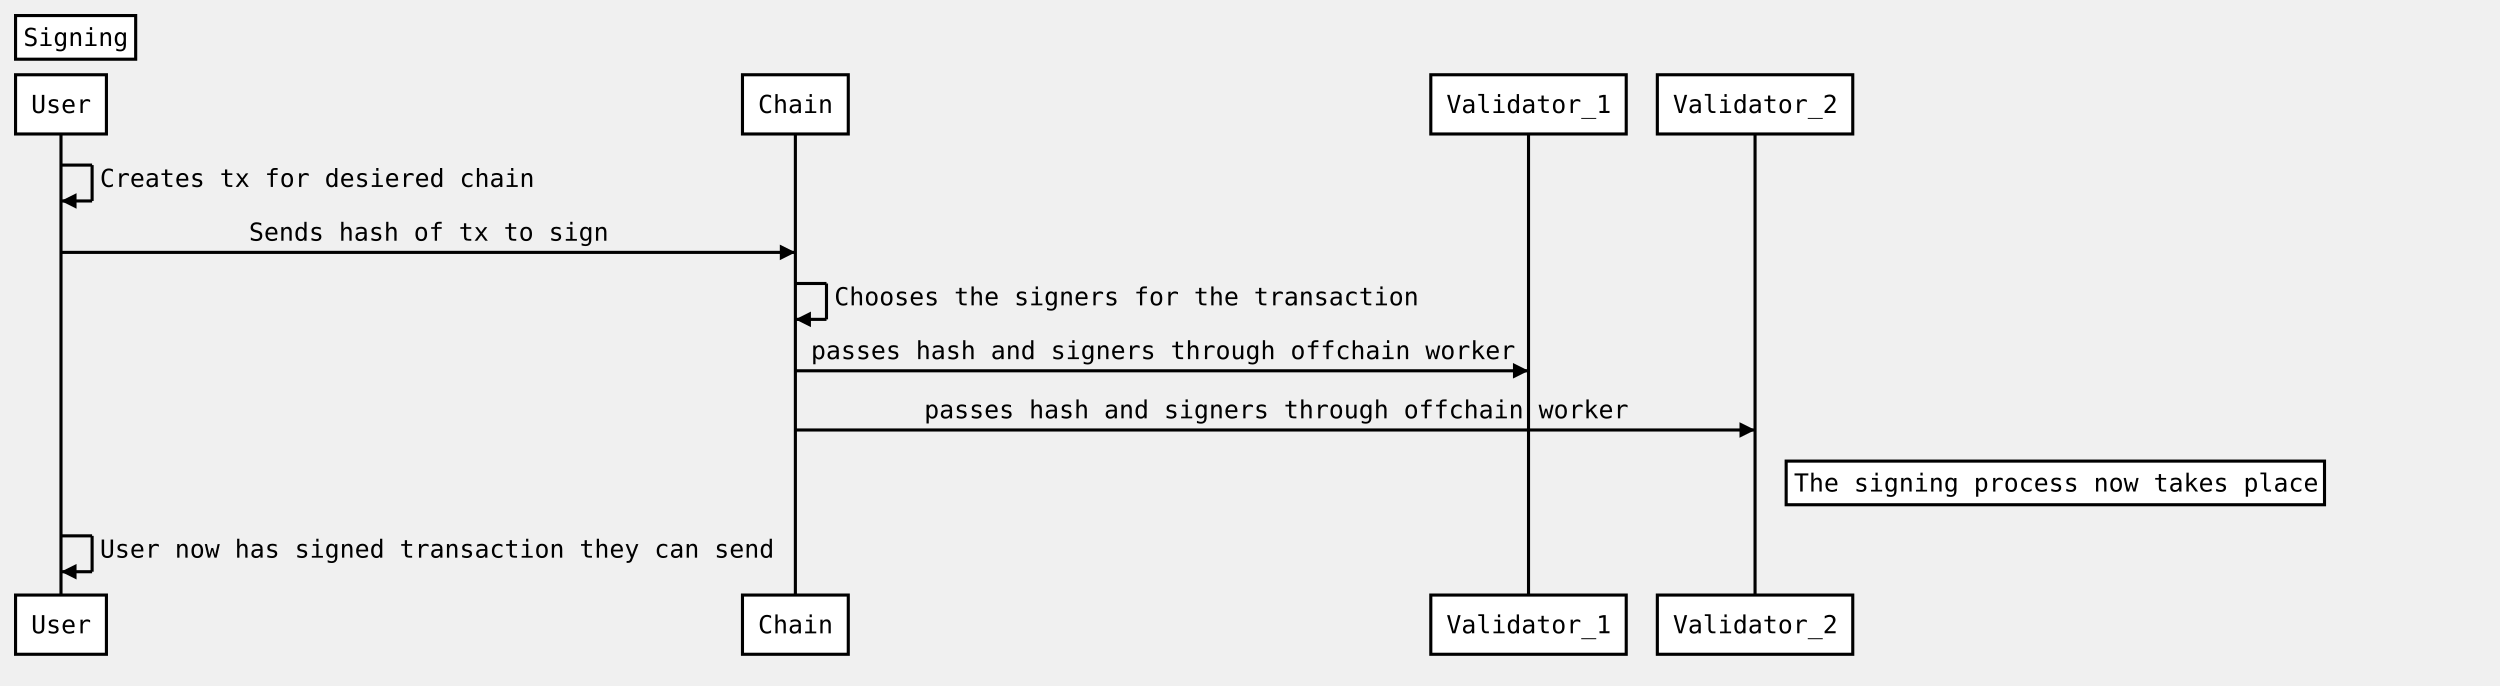
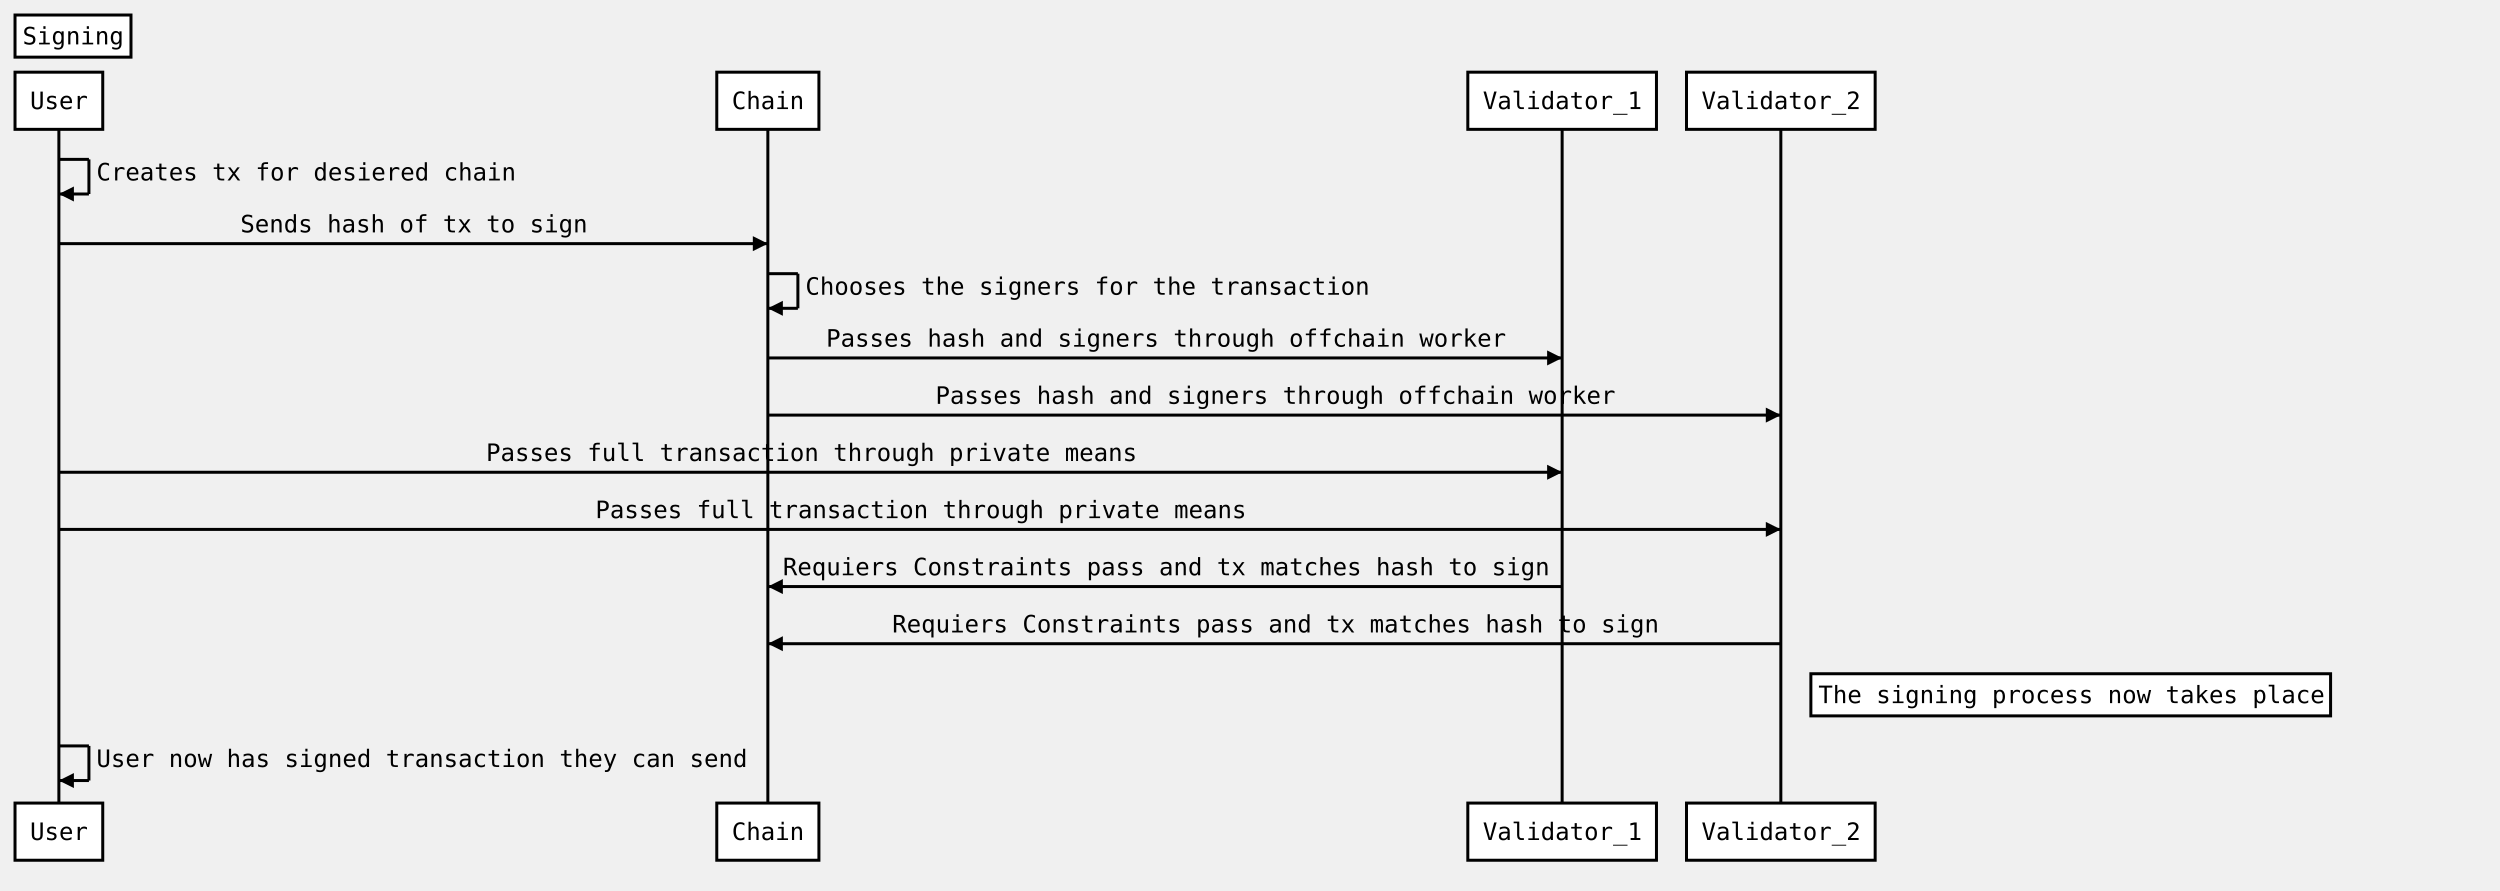
- <svg xmlns="http://www.w3.org/2000/svg" width="1607.043px" height="440.58px" class="sequence simple">
+ <svg xmlns="http://www.w3.org/2000/svg" width="1664.655px" height="592.802px" class="sequence simple">
  <defs>
    <marker viewBox="0 0 5 5" markerWidth="5" markerHeight="5" orient="auto" refX="5" refY="2.5" id="markerArrowBlock">
      <path d="M 0 0 L 5 2.5 L 0 5 z" />
    </marker>
    <marker viewBox="0 0 9.6 16" markerWidth="4" markerHeight="16" orient="auto" refX="9.6" refY="8" id="markerArrowOpen">
      <path d="M 9.6,8 1.92,16 0,13.7 5.76,8 0,2.286 1.92,0 9.6,8 z" />
    </marker>
  </defs>
  <g class="title">
    <rect x="10" y="10" width="77.215" height="28.056" stroke="#000000" fill="#ffffff" style="stroke-width: 2;" />
    <text x="15" y="29.583" style="font-size: 16px; font-family: &quot;Andale Mono&quot;, monospace;">
      <tspan x="15">Signing</tspan>
    </text>
  </g>
  <g class="actor">
    <rect x="10" y="48.056" width="58.411" height="38.068" stroke="#000000" fill="#ffffff" style="stroke-width: 2;" />
    <text x="20" y="72.645" style="font-size: 16px; font-family: &quot;Andale Mono&quot;, monospace;">
      <tspan x="20">User</tspan>
    </text>
  </g>
  <g class="actor">
-     <rect x="10" y="382.512" width="58.411" height="38.068" stroke="#000000" fill="#ffffff" style="stroke-width: 2;" />
-     <text x="20" y="407.102" style="font-size: 16px; font-family: &quot;Andale Mono&quot;, monospace;">
+     <rect x="10" y="534.734" width="58.411" height="38.068" stroke="#000000" fill="#ffffff" style="stroke-width: 2;" />
+     <text x="20" y="559.324" style="font-size: 16px; font-family: &quot;Andale Mono&quot;, monospace;">
      <tspan x="20">User</tspan>
    </text>
  </g>
-   <line x1="39.206" x2="39.206" y1="86.123" y2="382.512" stroke="#000000" fill="none" style="stroke-width: 2;" />
+   <line x1="39.206" x2="39.206" y1="86.123" y2="534.734" stroke="#000000" fill="none" style="stroke-width: 2;" />
  <g class="actor">
    <rect x="477.276" y="48.056" width="68.009" height="38.068" stroke="#000000" fill="#ffffff" style="stroke-width: 2;" />
    <text x="487.276" y="72.645" style="font-size: 16px; font-family: &quot;Andale Mono&quot;, monospace;">
      <tspan x="487.276">Chain</tspan>
    </text>
  </g>
  <g class="actor">
-     <rect x="477.276" y="382.512" width="68.009" height="38.068" stroke="#000000" fill="#ffffff" style="stroke-width: 2;" />
-     <text x="487.276" y="407.102" style="font-size: 16px; font-family: &quot;Andale Mono&quot;, monospace;">
+     <rect x="477.276" y="534.734" width="68.009" height="38.068" stroke="#000000" fill="#ffffff" style="stroke-width: 2;" />
+     <text x="487.276" y="559.324" style="font-size: 16px; font-family: &quot;Andale Mono&quot;, monospace;">
      <tspan x="487.276">Chain</tspan>
    </text>
  </g>
-   <line x1="511.28" x2="511.28" y1="86.123" y2="382.512" stroke="#000000" fill="none" style="stroke-width: 2;" />
+   <line x1="511.28" x2="511.28" y1="86.123" y2="534.734" stroke="#000000" fill="none" style="stroke-width: 2;" />
  <g class="actor">
-     <rect x="919.745" y="48.056" width="125.621" height="38.068" stroke="#000000" fill="#ffffff" style="stroke-width: 2;" />
-     <text x="929.745" y="72.639" style="font-size: 16px; font-family: &quot;Andale Mono&quot;, monospace;">
-       <tspan x="929.745">Validator_1</tspan>
+     <rect x="977.357" y="48.056" width="125.621" height="38.068" stroke="#000000" fill="#ffffff" style="stroke-width: 2;" />
+     <text x="987.357" y="72.639" style="font-size: 16px; font-family: &quot;Andale Mono&quot;, monospace;">
+       <tspan x="987.357">Validator_1</tspan>
    </text>
  </g>
  <g class="actor">
-     <rect x="919.745" y="382.512" width="125.621" height="38.068" stroke="#000000" fill="#ffffff" style="stroke-width: 2;" />
-     <text x="929.745" y="407.095" style="font-size: 16px; font-family: &quot;Andale Mono&quot;, monospace;">
-       <tspan x="929.745">Validator_1</tspan>
+     <rect x="977.357" y="534.734" width="125.621" height="38.068" stroke="#000000" fill="#ffffff" style="stroke-width: 2;" />
+     <text x="987.357" y="559.318" style="font-size: 16px; font-family: &quot;Andale Mono&quot;, monospace;">
+       <tspan x="987.357">Validator_1</tspan>
    </text>
  </g>
-   <line x1="982.555" x2="982.555" y1="86.123" y2="382.512" stroke="#000000" fill="none" style="stroke-width: 2;" />
+   <line x1="1040.167" x2="1040.167" y1="86.123" y2="534.734" stroke="#000000" fill="none" style="stroke-width: 2;" />
  <g class="actor">
-     <rect x="1065.366" y="48.056" width="125.621" height="38.068" stroke="#000000" fill="#ffffff" style="stroke-width: 2;" />
-     <text x="1075.366" y="72.639" style="font-size: 16px; font-family: &quot;Andale Mono&quot;, monospace;">
-       <tspan x="1075.366">Validator_2</tspan>
+     <rect x="1122.977" y="48.056" width="125.621" height="38.068" stroke="#000000" fill="#ffffff" style="stroke-width: 2;" />
+     <text x="1132.977" y="72.639" style="font-size: 16px; font-family: &quot;Andale Mono&quot;, monospace;">
+       <tspan x="1132.977">Validator_2</tspan>
    </text>
  </g>
  <g class="actor">
-     <rect x="1065.366" y="382.512" width="125.621" height="38.068" stroke="#000000" fill="#ffffff" style="stroke-width: 2;" />
-     <text x="1075.366" y="407.095" style="font-size: 16px; font-family: &quot;Andale Mono&quot;, monospace;">
-       <tspan x="1075.366">Validator_2</tspan>
+     <rect x="1122.977" y="534.734" width="125.621" height="38.068" stroke="#000000" fill="#ffffff" style="stroke-width: 2;" />
+     <text x="1132.977" y="559.318" style="font-size: 16px; font-family: &quot;Andale Mono&quot;, monospace;">
+       <tspan x="1132.977">Validator_2</tspan>
    </text>
  </g>
-   <line x1="1128.176" x2="1128.176" y1="86.123" y2="382.512" stroke="#000000" fill="none" style="stroke-width: 2;" />
+   <line x1="1185.788" x2="1185.788" y1="86.123" y2="534.734" stroke="#000000" fill="none" style="stroke-width: 2;" />
  <g class="signal">
    <text x="64.206" y="120.151" style="font-size: 16px; font-family: &quot;Andale Mono&quot;, monospace;">
      <tspan x="64.206">Creates tx for desiered chain</tspan>
    </text>
    <line x1="39.206" x2="59.206" y1="106.123" y2="106.123" stroke="#000000" fill="none" style="stroke-width: 2;" />
    <line x1="59.206" x2="59.206" y1="106.123" y2="129.179" stroke="#000000" fill="none" style="stroke-width: 2;" />
    <line x1="59.206" x2="39.206" y1="129.179" y2="129.179" stroke="#000000" fill="none" style="stroke-width: 2; marker-end: url(&quot;#markerArrowBlock&quot;);" />
  </g>
  <g class="signal">
    <text x="160.022" y="154.734" style="font-size: 16px; font-family: &quot;Andale Mono&quot;, monospace;">
      <tspan x="160.022">Sends hash of tx to sign</tspan>
    </text>
    <line x1="39.206" x2="511.28" y1="162.234" y2="162.234" stroke="#000000" fill="none" style="stroke-width: 2; marker-end: url(&quot;#markerArrowBlock&quot;);" />
  </g>
  <g class="signal">
    <text x="536.28" y="196.262" style="font-size: 16px; font-family: &quot;Andale Mono&quot;, monospace;">
      <tspan x="536.28">Chooses the signers for the transaction</tspan>
    </text>
    <line x1="511.28" x2="531.28" y1="182.234" y2="182.234" stroke="#000000" fill="none" style="stroke-width: 2;" />
    <line x1="531.28" x2="531.28" y1="182.234" y2="205.29" stroke="#000000" fill="none" style="stroke-width: 2;" />
    <line x1="531.28" x2="511.28" y1="205.29" y2="205.29" stroke="#000000" fill="none" style="stroke-width: 2; marker-end: url(&quot;#markerArrowBlock&quot;);" />
  </g>
  <g class="signal">
-     <text x="521.28" y="230.845" style="font-size: 16px; font-family: &quot;Andale Mono&quot;, monospace;">
-       <tspan x="521.28">passes hash and signers through offchain worker</tspan>
+     <text x="550.086" y="230.845" style="font-size: 16px; font-family: &quot;Andale Mono&quot;, monospace;">
+       <tspan x="550.086">Passes hash and signers through offchain worker</tspan>
    </text>
-     <line x1="511.28" x2="982.555" y1="238.345" y2="238.345" stroke="#000000" fill="none" style="stroke-width: 2; marker-end: url(&quot;#markerArrowBlock&quot;);" />
+     <line x1="511.28" x2="1040.167" y1="238.345" y2="238.345" stroke="#000000" fill="none" style="stroke-width: 2; marker-end: url(&quot;#markerArrowBlock&quot;);" />
  </g>
  <g class="signal">
-     <text x="594.091" y="268.901" style="font-size: 16px; font-family: &quot;Andale Mono&quot;, monospace;">
-       <tspan x="594.091">passes hash and signers through offchain worker</tspan>
+     <text x="622.897" y="268.901" style="font-size: 16px; font-family: &quot;Andale Mono&quot;, monospace;">
+       <tspan x="622.897">Passes hash and signers through offchain worker</tspan>
    </text>
-     <line x1="511.28" x2="1128.176" y1="276.401" y2="276.401" stroke="#000000" fill="none" style="stroke-width: 2; marker-end: url(&quot;#markerArrowBlock&quot;);" />
+     <line x1="511.28" x2="1185.788" y1="276.401" y2="276.401" stroke="#000000" fill="none" style="stroke-width: 2; marker-end: url(&quot;#markerArrowBlock&quot;);" />
+   </g>
+   <g class="signal">
+     <text x="323.649" y="306.957" style="font-size: 16px; font-family: &quot;Andale Mono&quot;, monospace;">
+       <tspan x="323.649">Passes full transaction through private means</tspan>
+     </text>
+     <line x1="39.206" x2="1040.167" y1="314.457" y2="314.457" stroke="#000000" fill="none" style="stroke-width: 2; marker-end: url(&quot;#markerArrowBlock&quot;);" />
+   </g>
+   <g class="signal">
+     <text x="396.459" y="345.012" style="font-size: 16px; font-family: &quot;Andale Mono&quot;, monospace;">
+       <tspan x="396.459">Passes full transaction through private means</tspan>
+     </text>
+     <line x1="39.206" x2="1185.788" y1="352.512" y2="352.512" stroke="#000000" fill="none" style="stroke-width: 2; marker-end: url(&quot;#markerArrowBlock&quot;);" />
+   </g>
+   <g class="signal">
+     <text x="521.28" y="383.068" style="font-size: 16px; font-family: &quot;Andale Mono&quot;, monospace;">
+       <tspan x="521.28">Requiers Constraints pass and tx matches hash to sign</tspan>
+     </text>
+     <line x1="1040.167" x2="511.28" y1="390.568" y2="390.568" stroke="#000000" fill="none" style="stroke-width: 2; marker-end: url(&quot;#markerArrowBlock&quot;);" />
+   </g>
+   <g class="signal">
+     <text x="594.091" y="421.123" style="font-size: 16px; font-family: &quot;Andale Mono&quot;, monospace;">
+       <tspan x="594.091">Requiers Constraints pass and tx matches hash to sign</tspan>
+     </text>
+     <line x1="1185.788" x2="511.28" y1="428.623" y2="428.623" stroke="#000000" fill="none" style="stroke-width: 2; marker-end: url(&quot;#markerArrowBlock&quot;);" />
  </g>
  <g class="note">
-     <rect x="1148.176" y="296.401" width="346.057" height="28.056" stroke="#000000" fill="#ffffff" style="stroke-width: 2;" />
-     <text x="1153.176" y="315.984" style="font-size: 16px; font-family: &quot;Andale Mono&quot;, monospace;">
-       <tspan x="1153.176">The signing process now takes place</tspan>
+     <rect x="1205.788" y="448.623" width="346.057" height="28.056" stroke="#000000" fill="#ffffff" style="stroke-width: 2;" />
+     <text x="1210.788" y="468.207" style="font-size: 16px; font-family: &quot;Andale Mono&quot;, monospace;">
+       <tspan x="1210.788">The signing process now takes place</tspan>
    </text>
  </g>
  <g class="signal">
-     <text x="64.206" y="358.484" style="font-size: 16px; font-family: &quot;Andale Mono&quot;, monospace;">
+     <text x="64.206" y="510.707" style="font-size: 16px; font-family: &quot;Andale Mono&quot;, monospace;">
      <tspan x="64.206">User now has signed transaction they can send</tspan>
    </text>
-     <line x1="39.206" x2="59.206" y1="344.457" y2="344.457" stroke="#000000" fill="none" style="stroke-width: 2;" />
-     <line x1="59.206" x2="59.206" y1="344.457" y2="367.512" stroke="#000000" fill="none" style="stroke-width: 2;" />
-     <line x1="59.206" x2="39.206" y1="367.512" y2="367.512" stroke="#000000" fill="none" style="stroke-width: 2; marker-end: url(&quot;#markerArrowBlock&quot;);" />
+     <line x1="39.206" x2="59.206" y1="496.679" y2="496.679" stroke="#000000" fill="none" style="stroke-width: 2;" />
+     <line x1="59.206" x2="59.206" y1="496.679" y2="519.734" stroke="#000000" fill="none" style="stroke-width: 2;" />
+     <line x1="59.206" x2="39.206" y1="519.734" y2="519.734" stroke="#000000" fill="none" style="stroke-width: 2; marker-end: url(&quot;#markerArrowBlock&quot;);" />
  </g>
</svg>
